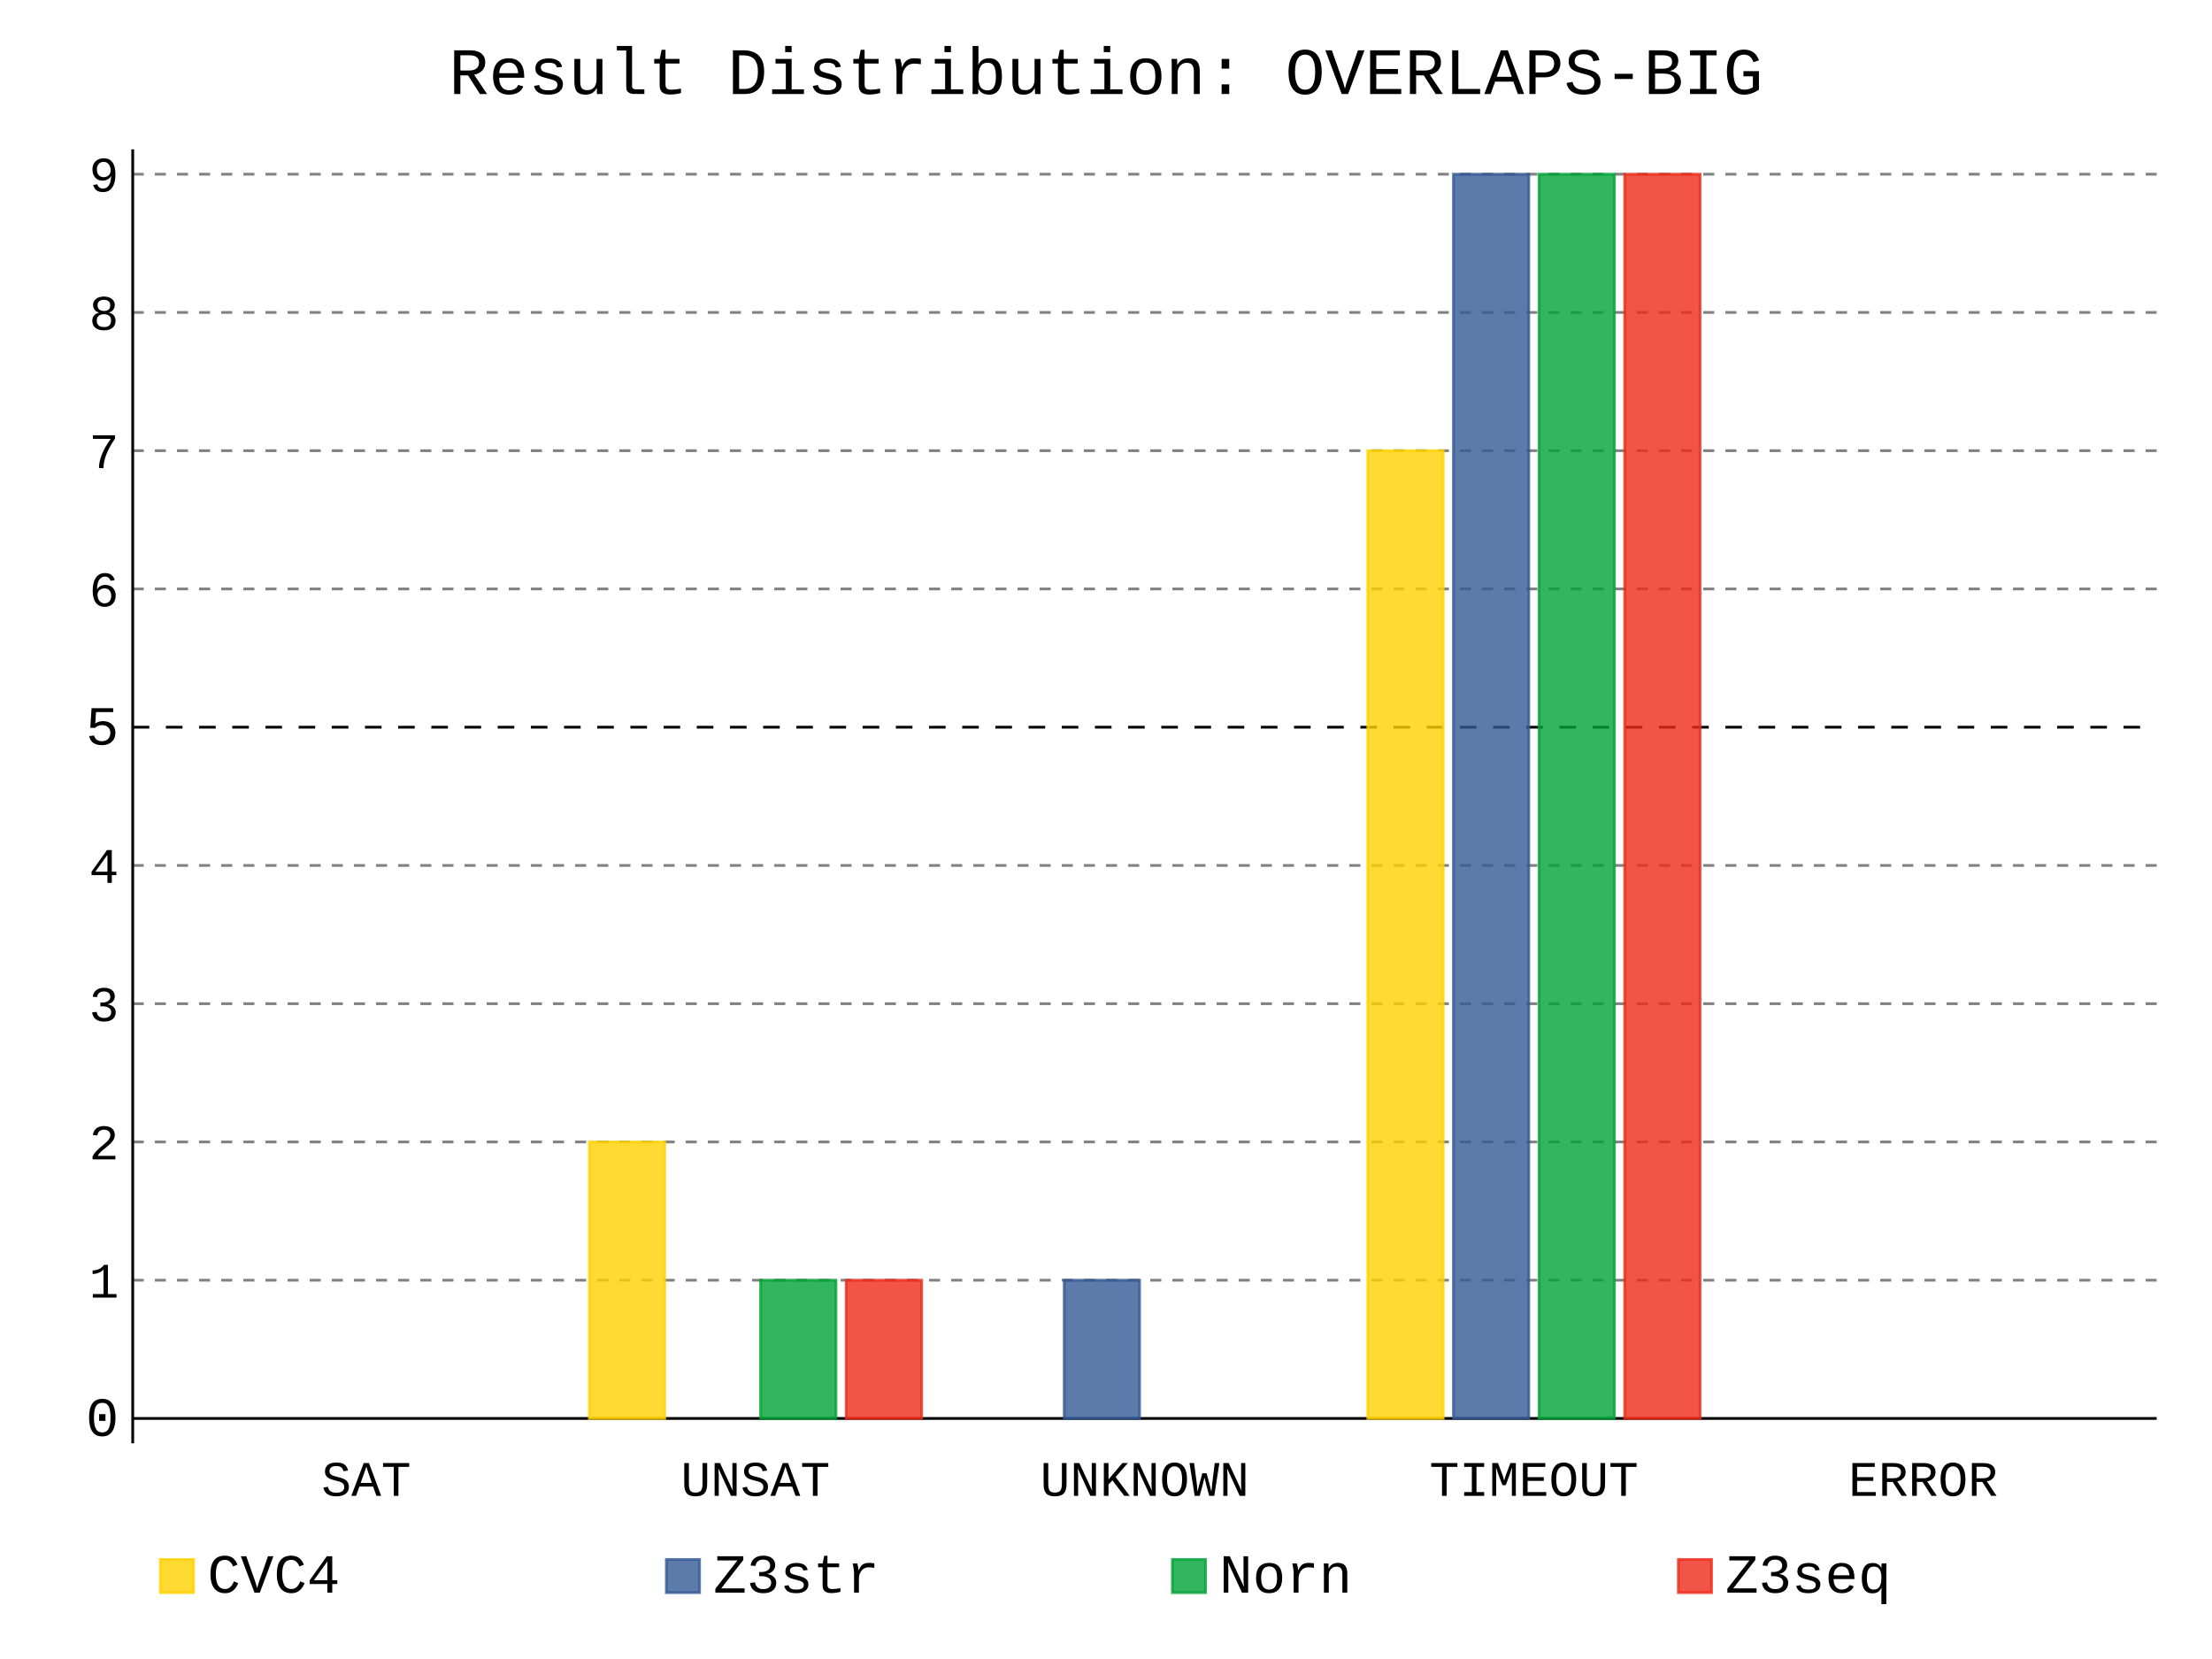
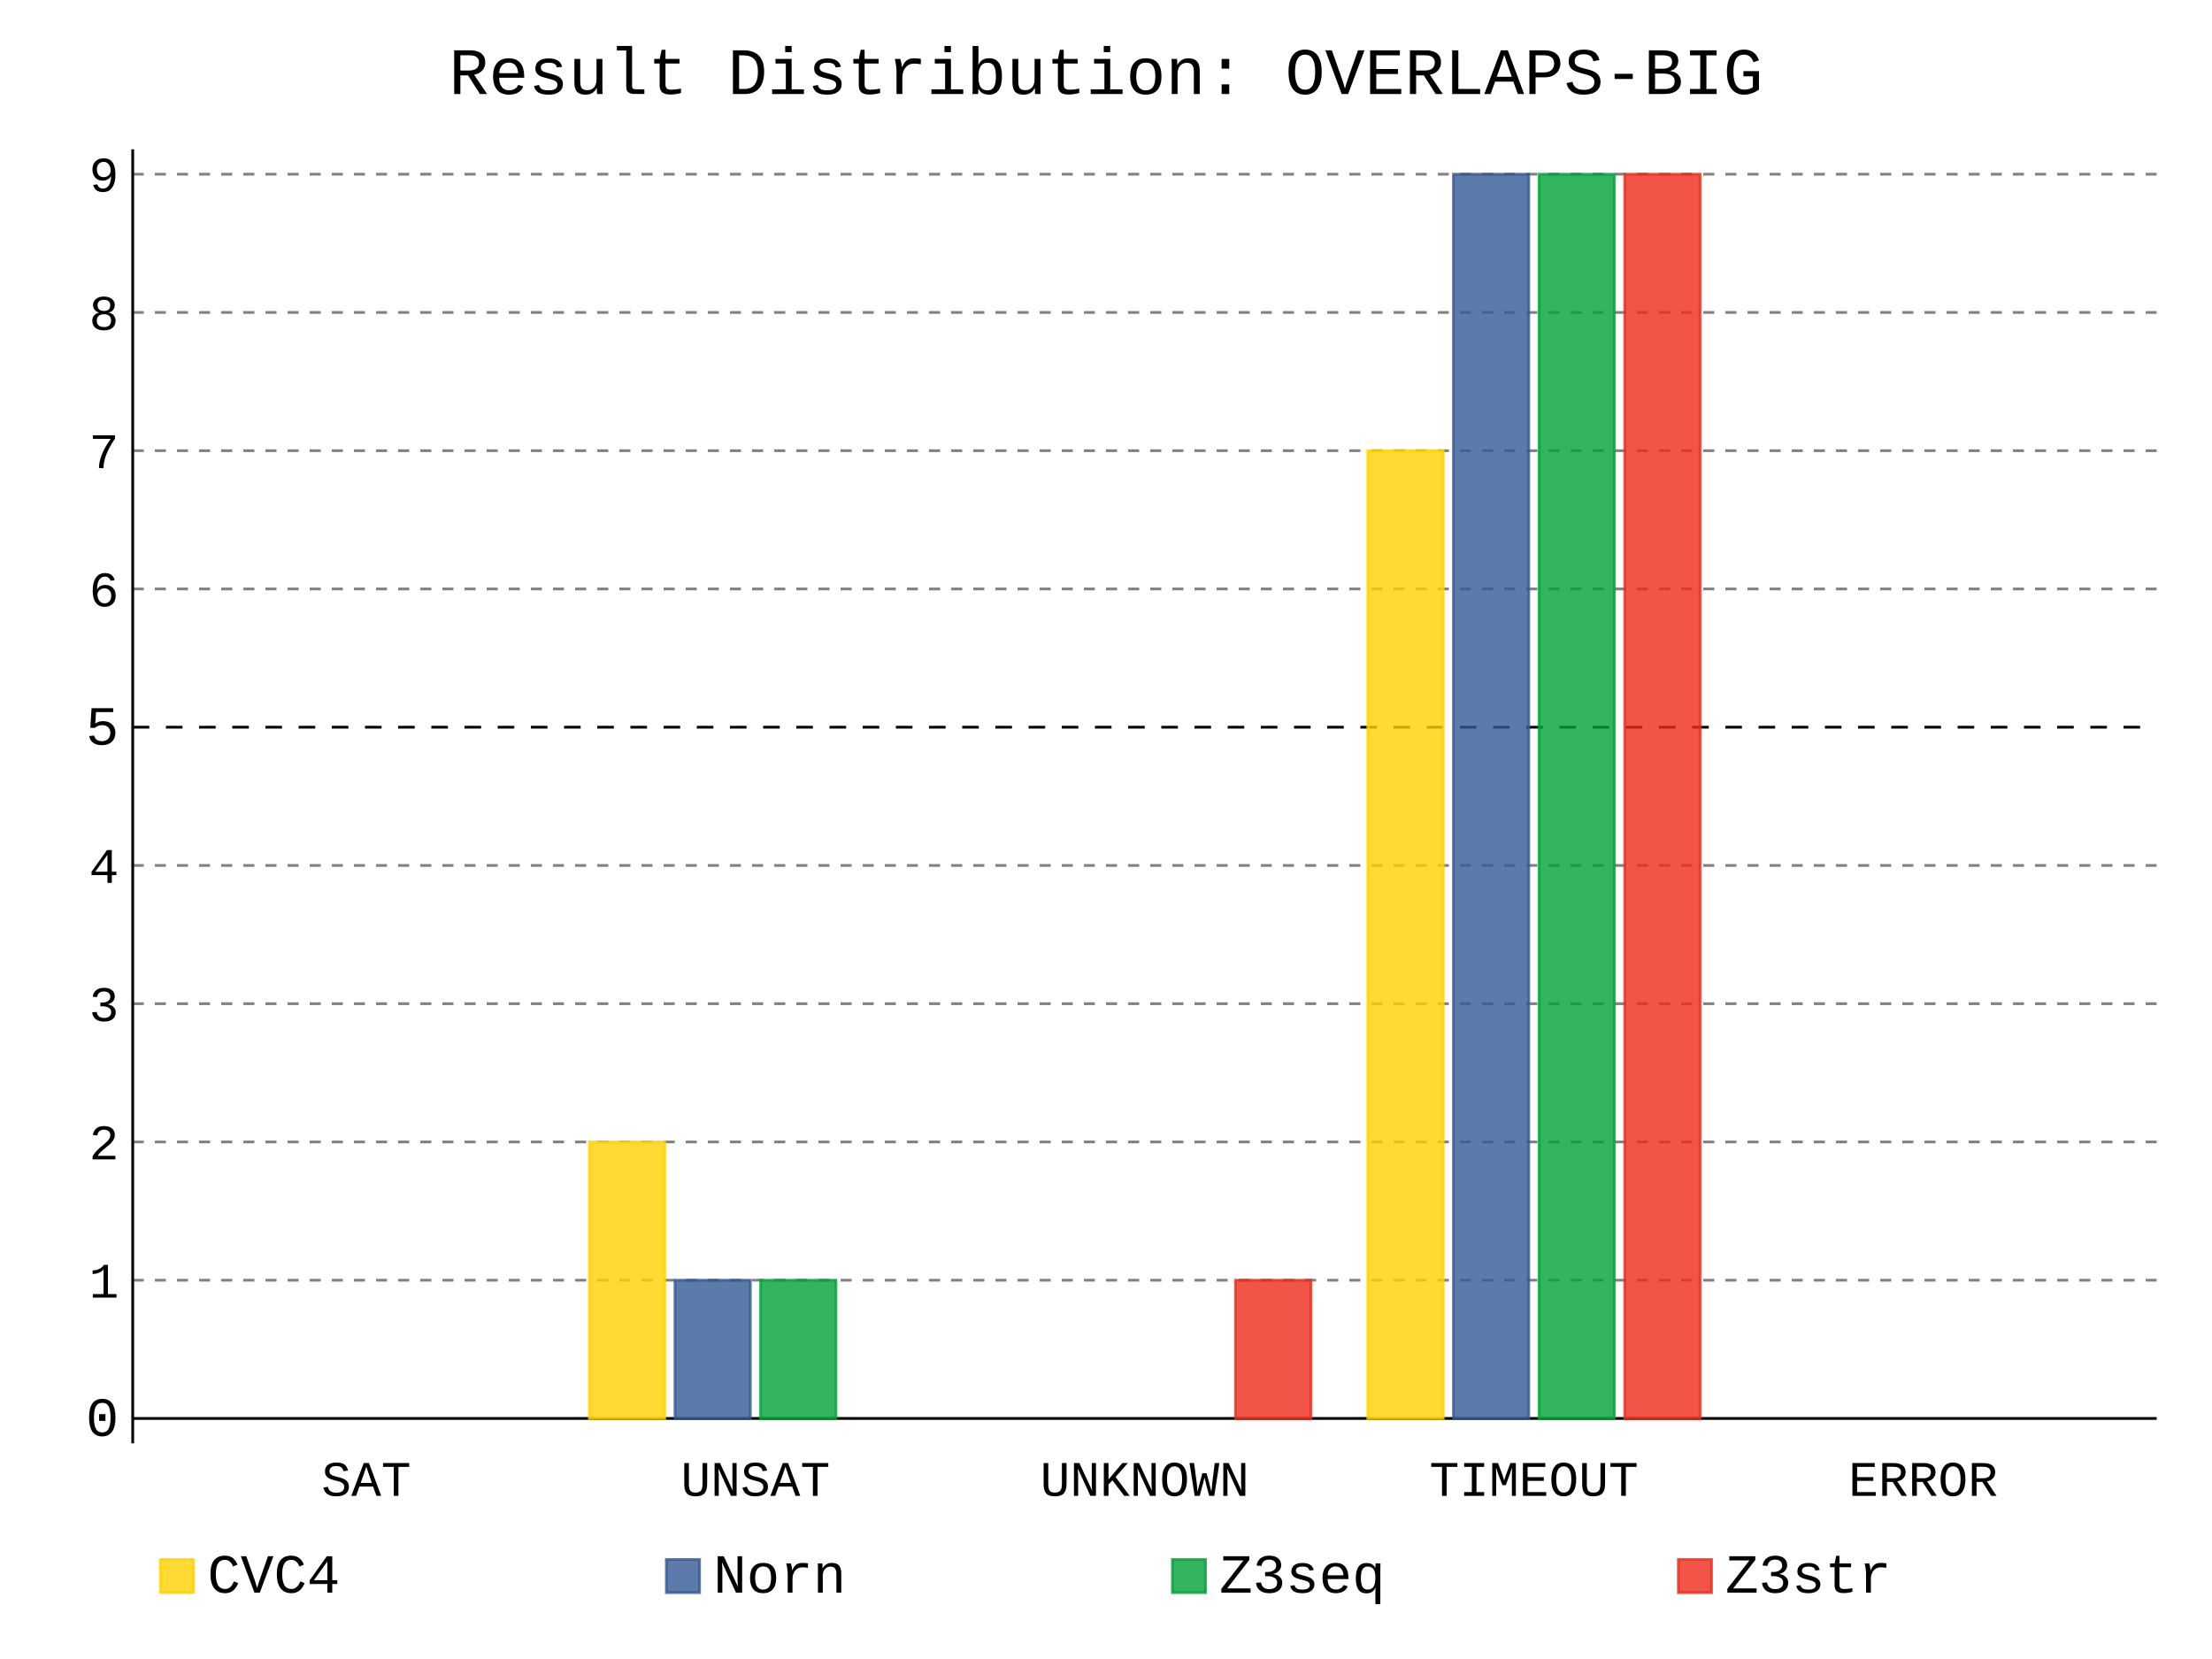
- <svg xmlns="http://www.w3.org/2000/svg" id="chart-f1417762-e672-4187-8c1b-5385ec8157cd" class="pygal-chart" viewBox="0 0 800 600">
+ <svg xmlns="http://www.w3.org/2000/svg" id="chart-34103188-55f4-4d36-b4bd-493e808a9e44" class="pygal-chart" viewBox="0 0 800 600">
  <defs>
-     <style type="text/css">#chart-f1417762-e672-4187-8c1b-5385ec8157cd{-webkit-user-select:none;-webkit-font-smoothing:antialiased;font-family:Consolas,"Liberation Mono",Menlo,Courier,monospace}#chart-f1417762-e672-4187-8c1b-5385ec8157cd .title{font-family:Consolas,"Liberation Mono",Menlo,Courier,monospace;font-size:24px}#chart-f1417762-e672-4187-8c1b-5385ec8157cd .legends .legend text{font-family:Consolas,"Liberation Mono",Menlo,Courier,monospace;font-size:20px}#chart-f1417762-e672-4187-8c1b-5385ec8157cd .axis text{font-family:Consolas,"Liberation Mono",Menlo,Courier,monospace;font-size:18px}#chart-f1417762-e672-4187-8c1b-5385ec8157cd .axis text.major{font-family:Consolas,"Liberation Mono",Menlo,Courier,monospace;font-size:20px}#chart-f1417762-e672-4187-8c1b-5385ec8157cd .text-overlay text.value{font-family:Consolas,"Liberation Mono",Menlo,Courier,monospace;font-size:22px}#chart-f1417762-e672-4187-8c1b-5385ec8157cd .text-overlay text.label{font-family:Consolas,"Liberation Mono",Menlo,Courier,monospace;font-size:20px}#chart-f1417762-e672-4187-8c1b-5385ec8157cd .tooltip{font-family:Consolas,"Liberation Mono",Menlo,Courier,monospace;font-size:20px}#chart-f1417762-e672-4187-8c1b-5385ec8157cd text.no_data{font-family:Consolas,"Liberation Mono",Menlo,Courier,monospace;font-size:64px}
- #chart-f1417762-e672-4187-8c1b-5385ec8157cd{background-color:#FFFFFF}#chart-f1417762-e672-4187-8c1b-5385ec8157cd path,#chart-f1417762-e672-4187-8c1b-5385ec8157cd line,#chart-f1417762-e672-4187-8c1b-5385ec8157cd rect,#chart-f1417762-e672-4187-8c1b-5385ec8157cd circle{-webkit-transition:100ms;-moz-transition:100ms;transition:100ms}#chart-f1417762-e672-4187-8c1b-5385ec8157cd .graph &gt; .background{fill:#FFFFFF}#chart-f1417762-e672-4187-8c1b-5385ec8157cd .plot &gt; .background{fill:#FFFFFF}#chart-f1417762-e672-4187-8c1b-5385ec8157cd .graph{fill:#000000}#chart-f1417762-e672-4187-8c1b-5385ec8157cd text.no_data{fill:#000000}#chart-f1417762-e672-4187-8c1b-5385ec8157cd .title{fill:#000000}#chart-f1417762-e672-4187-8c1b-5385ec8157cd .legends .legend text{fill:#000000}#chart-f1417762-e672-4187-8c1b-5385ec8157cd .legends .legend:hover text{fill:#000000}#chart-f1417762-e672-4187-8c1b-5385ec8157cd .axis .line{stroke:#000000}#chart-f1417762-e672-4187-8c1b-5385ec8157cd .axis .guide.line{stroke:#828282}#chart-f1417762-e672-4187-8c1b-5385ec8157cd .axis .major.line{stroke:#000000}#chart-f1417762-e672-4187-8c1b-5385ec8157cd .axis text.major{fill:#000000}#chart-f1417762-e672-4187-8c1b-5385ec8157cd .axis.y .guides:hover .guide.line,#chart-f1417762-e672-4187-8c1b-5385ec8157cd .line-graph .axis.x .guides:hover .guide.line,#chart-f1417762-e672-4187-8c1b-5385ec8157cd .stackedline-graph .axis.x .guides:hover .guide.line,#chart-f1417762-e672-4187-8c1b-5385ec8157cd .xy-graph .axis.x .guides:hover .guide.line{stroke:#000000}#chart-f1417762-e672-4187-8c1b-5385ec8157cd .axis .guides:hover text{fill:#000000}#chart-f1417762-e672-4187-8c1b-5385ec8157cd .reactive{fill-opacity:.8;stroke-opacity:.8}#chart-f1417762-e672-4187-8c1b-5385ec8157cd .ci{stroke:#000000}#chart-f1417762-e672-4187-8c1b-5385ec8157cd .reactive.active,#chart-f1417762-e672-4187-8c1b-5385ec8157cd .active .reactive{fill-opacity:.9;stroke-opacity:.9;stroke-width:4}#chart-f1417762-e672-4187-8c1b-5385ec8157cd .ci .reactive.active{stroke-width:1.5}#chart-f1417762-e672-4187-8c1b-5385ec8157cd .series text{fill:#000000}#chart-f1417762-e672-4187-8c1b-5385ec8157cd .tooltip rect{fill:#FFFFFF;stroke:#000000;-webkit-transition:opacity 100ms;-moz-transition:opacity 100ms;transition:opacity 100ms}#chart-f1417762-e672-4187-8c1b-5385ec8157cd .tooltip .label{fill:#000000}#chart-f1417762-e672-4187-8c1b-5385ec8157cd .tooltip .label{fill:#000000}#chart-f1417762-e672-4187-8c1b-5385ec8157cd .tooltip .legend{font-size:.8em;fill:#828282}#chart-f1417762-e672-4187-8c1b-5385ec8157cd .tooltip .x_label{font-size:.6em;fill:#000000}#chart-f1417762-e672-4187-8c1b-5385ec8157cd .tooltip .xlink{font-size:.5em;text-decoration:underline}#chart-f1417762-e672-4187-8c1b-5385ec8157cd .tooltip .value{font-size:1.5em}#chart-f1417762-e672-4187-8c1b-5385ec8157cd .bound{font-size:.5em}#chart-f1417762-e672-4187-8c1b-5385ec8157cd .max-value{font-size:.75em;fill:#828282}#chart-f1417762-e672-4187-8c1b-5385ec8157cd .map-element{fill:#FFFFFF;stroke:#828282 !important}#chart-f1417762-e672-4187-8c1b-5385ec8157cd .map-element .reactive{fill-opacity:inherit;stroke-opacity:inherit}#chart-f1417762-e672-4187-8c1b-5385ec8157cd .color-0,#chart-f1417762-e672-4187-8c1b-5385ec8157cd .color-0 a:visited{stroke:#FFD000;fill:#FFD000}#chart-f1417762-e672-4187-8c1b-5385ec8157cd .color-1,#chart-f1417762-e672-4187-8c1b-5385ec8157cd .color-1 a:visited{stroke:#345995;fill:#345995}#chart-f1417762-e672-4187-8c1b-5385ec8157cd .color-2,#chart-f1417762-e672-4187-8c1b-5385ec8157cd .color-2 a:visited{stroke:#01A337;fill:#01A337}#chart-f1417762-e672-4187-8c1b-5385ec8157cd .color-3,#chart-f1417762-e672-4187-8c1b-5385ec8157cd .color-3 a:visited{stroke:#ED2B1A;fill:#ED2B1A}#chart-f1417762-e672-4187-8c1b-5385ec8157cd .text-overlay .color-0 text{fill:black}#chart-f1417762-e672-4187-8c1b-5385ec8157cd .text-overlay .color-1 text{fill:black}#chart-f1417762-e672-4187-8c1b-5385ec8157cd .text-overlay .color-2 text{fill:black}#chart-f1417762-e672-4187-8c1b-5385ec8157cd .text-overlay .color-3 text{fill:black}
- #chart-f1417762-e672-4187-8c1b-5385ec8157cd text.no_data{text-anchor:middle}#chart-f1417762-e672-4187-8c1b-5385ec8157cd .guide.line{fill:none}#chart-f1417762-e672-4187-8c1b-5385ec8157cd .centered{text-anchor:middle}#chart-f1417762-e672-4187-8c1b-5385ec8157cd .title{text-anchor:middle}#chart-f1417762-e672-4187-8c1b-5385ec8157cd .legends .legend text{fill-opacity:1}#chart-f1417762-e672-4187-8c1b-5385ec8157cd .axis.x text{text-anchor:middle}#chart-f1417762-e672-4187-8c1b-5385ec8157cd .axis.x:not(.web) text[transform]{text-anchor:start}#chart-f1417762-e672-4187-8c1b-5385ec8157cd .axis.x:not(.web) text[transform].backwards{text-anchor:end}#chart-f1417762-e672-4187-8c1b-5385ec8157cd .axis.y text{text-anchor:end}#chart-f1417762-e672-4187-8c1b-5385ec8157cd .axis.y text[transform].backwards{text-anchor:start}#chart-f1417762-e672-4187-8c1b-5385ec8157cd .axis.y2 text{text-anchor:start}#chart-f1417762-e672-4187-8c1b-5385ec8157cd .axis.y2 text[transform].backwards{text-anchor:end}#chart-f1417762-e672-4187-8c1b-5385ec8157cd .axis .guide.line{stroke-dasharray:4,4}#chart-f1417762-e672-4187-8c1b-5385ec8157cd .axis .major.guide.line{stroke-dasharray:6,6}#chart-f1417762-e672-4187-8c1b-5385ec8157cd .horizontal .axis.y .guide.line,#chart-f1417762-e672-4187-8c1b-5385ec8157cd .horizontal .axis.y2 .guide.line,#chart-f1417762-e672-4187-8c1b-5385ec8157cd .vertical .axis.x .guide.line{opacity:0}#chart-f1417762-e672-4187-8c1b-5385ec8157cd .horizontal .axis.always_show .guide.line,#chart-f1417762-e672-4187-8c1b-5385ec8157cd .vertical .axis.always_show .guide.line{opacity:1 !important}#chart-f1417762-e672-4187-8c1b-5385ec8157cd .axis.y .guides:hover .guide.line,#chart-f1417762-e672-4187-8c1b-5385ec8157cd .axis.y2 .guides:hover .guide.line,#chart-f1417762-e672-4187-8c1b-5385ec8157cd .axis.x .guides:hover .guide.line{opacity:1}#chart-f1417762-e672-4187-8c1b-5385ec8157cd .axis .guides:hover text{opacity:1}#chart-f1417762-e672-4187-8c1b-5385ec8157cd .nofill{fill:none}#chart-f1417762-e672-4187-8c1b-5385ec8157cd .subtle-fill{fill-opacity:.2}#chart-f1417762-e672-4187-8c1b-5385ec8157cd .dot{stroke-width:1px;fill-opacity:1}#chart-f1417762-e672-4187-8c1b-5385ec8157cd .dot.active{stroke-width:5px}#chart-f1417762-e672-4187-8c1b-5385ec8157cd .dot.negative{fill:transparent}#chart-f1417762-e672-4187-8c1b-5385ec8157cd text,#chart-f1417762-e672-4187-8c1b-5385ec8157cd tspan{stroke:none !important}#chart-f1417762-e672-4187-8c1b-5385ec8157cd .series text.active{opacity:1}#chart-f1417762-e672-4187-8c1b-5385ec8157cd .tooltip rect{fill-opacity:.95;stroke-width:.5}#chart-f1417762-e672-4187-8c1b-5385ec8157cd .tooltip text{fill-opacity:1}#chart-f1417762-e672-4187-8c1b-5385ec8157cd .showable{visibility:hidden}#chart-f1417762-e672-4187-8c1b-5385ec8157cd .showable.shown{visibility:visible}#chart-f1417762-e672-4187-8c1b-5385ec8157cd .gauge-background{fill:rgba(229,229,229,1);stroke:none}#chart-f1417762-e672-4187-8c1b-5385ec8157cd .bg-lines{stroke:#FFFFFF;stroke-width:2px}</style>
+     <style type="text/css">#chart-34103188-55f4-4d36-b4bd-493e808a9e44{-webkit-user-select:none;-webkit-font-smoothing:antialiased;font-family:Consolas,"Liberation Mono",Menlo,Courier,monospace}#chart-34103188-55f4-4d36-b4bd-493e808a9e44 .title{font-family:Consolas,"Liberation Mono",Menlo,Courier,monospace;font-size:24px}#chart-34103188-55f4-4d36-b4bd-493e808a9e44 .legends .legend text{font-family:Consolas,"Liberation Mono",Menlo,Courier,monospace;font-size:20px}#chart-34103188-55f4-4d36-b4bd-493e808a9e44 .axis text{font-family:Consolas,"Liberation Mono",Menlo,Courier,monospace;font-size:18px}#chart-34103188-55f4-4d36-b4bd-493e808a9e44 .axis text.major{font-family:Consolas,"Liberation Mono",Menlo,Courier,monospace;font-size:20px}#chart-34103188-55f4-4d36-b4bd-493e808a9e44 .text-overlay text.value{font-family:Consolas,"Liberation Mono",Menlo,Courier,monospace;font-size:22px}#chart-34103188-55f4-4d36-b4bd-493e808a9e44 .text-overlay text.label{font-family:Consolas,"Liberation Mono",Menlo,Courier,monospace;font-size:20px}#chart-34103188-55f4-4d36-b4bd-493e808a9e44 .tooltip{font-family:Consolas,"Liberation Mono",Menlo,Courier,monospace;font-size:20px}#chart-34103188-55f4-4d36-b4bd-493e808a9e44 text.no_data{font-family:Consolas,"Liberation Mono",Menlo,Courier,monospace;font-size:64px}
+ #chart-34103188-55f4-4d36-b4bd-493e808a9e44{background-color:#FFFFFF}#chart-34103188-55f4-4d36-b4bd-493e808a9e44 path,#chart-34103188-55f4-4d36-b4bd-493e808a9e44 line,#chart-34103188-55f4-4d36-b4bd-493e808a9e44 rect,#chart-34103188-55f4-4d36-b4bd-493e808a9e44 circle{-webkit-transition:100ms;-moz-transition:100ms;transition:100ms}#chart-34103188-55f4-4d36-b4bd-493e808a9e44 .graph &gt; .background{fill:#FFFFFF}#chart-34103188-55f4-4d36-b4bd-493e808a9e44 .plot &gt; .background{fill:#FFFFFF}#chart-34103188-55f4-4d36-b4bd-493e808a9e44 .graph{fill:#000000}#chart-34103188-55f4-4d36-b4bd-493e808a9e44 text.no_data{fill:#000000}#chart-34103188-55f4-4d36-b4bd-493e808a9e44 .title{fill:#000000}#chart-34103188-55f4-4d36-b4bd-493e808a9e44 .legends .legend text{fill:#000000}#chart-34103188-55f4-4d36-b4bd-493e808a9e44 .legends .legend:hover text{fill:#000000}#chart-34103188-55f4-4d36-b4bd-493e808a9e44 .axis .line{stroke:#000000}#chart-34103188-55f4-4d36-b4bd-493e808a9e44 .axis .guide.line{stroke:#828282}#chart-34103188-55f4-4d36-b4bd-493e808a9e44 .axis .major.line{stroke:#000000}#chart-34103188-55f4-4d36-b4bd-493e808a9e44 .axis text.major{fill:#000000}#chart-34103188-55f4-4d36-b4bd-493e808a9e44 .axis.y .guides:hover .guide.line,#chart-34103188-55f4-4d36-b4bd-493e808a9e44 .line-graph .axis.x .guides:hover .guide.line,#chart-34103188-55f4-4d36-b4bd-493e808a9e44 .stackedline-graph .axis.x .guides:hover .guide.line,#chart-34103188-55f4-4d36-b4bd-493e808a9e44 .xy-graph .axis.x .guides:hover .guide.line{stroke:#000000}#chart-34103188-55f4-4d36-b4bd-493e808a9e44 .axis .guides:hover text{fill:#000000}#chart-34103188-55f4-4d36-b4bd-493e808a9e44 .reactive{fill-opacity:.8;stroke-opacity:.8}#chart-34103188-55f4-4d36-b4bd-493e808a9e44 .ci{stroke:#000000}#chart-34103188-55f4-4d36-b4bd-493e808a9e44 .reactive.active,#chart-34103188-55f4-4d36-b4bd-493e808a9e44 .active .reactive{fill-opacity:.9;stroke-opacity:.9;stroke-width:4}#chart-34103188-55f4-4d36-b4bd-493e808a9e44 .ci .reactive.active{stroke-width:1.5}#chart-34103188-55f4-4d36-b4bd-493e808a9e44 .series text{fill:#000000}#chart-34103188-55f4-4d36-b4bd-493e808a9e44 .tooltip rect{fill:#FFFFFF;stroke:#000000;-webkit-transition:opacity 100ms;-moz-transition:opacity 100ms;transition:opacity 100ms}#chart-34103188-55f4-4d36-b4bd-493e808a9e44 .tooltip .label{fill:#000000}#chart-34103188-55f4-4d36-b4bd-493e808a9e44 .tooltip .label{fill:#000000}#chart-34103188-55f4-4d36-b4bd-493e808a9e44 .tooltip .legend{font-size:.8em;fill:#828282}#chart-34103188-55f4-4d36-b4bd-493e808a9e44 .tooltip .x_label{font-size:.6em;fill:#000000}#chart-34103188-55f4-4d36-b4bd-493e808a9e44 .tooltip .xlink{font-size:.5em;text-decoration:underline}#chart-34103188-55f4-4d36-b4bd-493e808a9e44 .tooltip .value{font-size:1.5em}#chart-34103188-55f4-4d36-b4bd-493e808a9e44 .bound{font-size:.5em}#chart-34103188-55f4-4d36-b4bd-493e808a9e44 .max-value{font-size:.75em;fill:#828282}#chart-34103188-55f4-4d36-b4bd-493e808a9e44 .map-element{fill:#FFFFFF;stroke:#828282 !important}#chart-34103188-55f4-4d36-b4bd-493e808a9e44 .map-element .reactive{fill-opacity:inherit;stroke-opacity:inherit}#chart-34103188-55f4-4d36-b4bd-493e808a9e44 .color-0,#chart-34103188-55f4-4d36-b4bd-493e808a9e44 .color-0 a:visited{stroke:#FFD000;fill:#FFD000}#chart-34103188-55f4-4d36-b4bd-493e808a9e44 .color-1,#chart-34103188-55f4-4d36-b4bd-493e808a9e44 .color-1 a:visited{stroke:#345995;fill:#345995}#chart-34103188-55f4-4d36-b4bd-493e808a9e44 .color-2,#chart-34103188-55f4-4d36-b4bd-493e808a9e44 .color-2 a:visited{stroke:#01A337;fill:#01A337}#chart-34103188-55f4-4d36-b4bd-493e808a9e44 .color-3,#chart-34103188-55f4-4d36-b4bd-493e808a9e44 .color-3 a:visited{stroke:#ED2B1A;fill:#ED2B1A}#chart-34103188-55f4-4d36-b4bd-493e808a9e44 .text-overlay .color-0 text{fill:black}#chart-34103188-55f4-4d36-b4bd-493e808a9e44 .text-overlay .color-1 text{fill:black}#chart-34103188-55f4-4d36-b4bd-493e808a9e44 .text-overlay .color-2 text{fill:black}#chart-34103188-55f4-4d36-b4bd-493e808a9e44 .text-overlay .color-3 text{fill:black}
+ #chart-34103188-55f4-4d36-b4bd-493e808a9e44 text.no_data{text-anchor:middle}#chart-34103188-55f4-4d36-b4bd-493e808a9e44 .guide.line{fill:none}#chart-34103188-55f4-4d36-b4bd-493e808a9e44 .centered{text-anchor:middle}#chart-34103188-55f4-4d36-b4bd-493e808a9e44 .title{text-anchor:middle}#chart-34103188-55f4-4d36-b4bd-493e808a9e44 .legends .legend text{fill-opacity:1}#chart-34103188-55f4-4d36-b4bd-493e808a9e44 .axis.x text{text-anchor:middle}#chart-34103188-55f4-4d36-b4bd-493e808a9e44 .axis.x:not(.web) text[transform]{text-anchor:start}#chart-34103188-55f4-4d36-b4bd-493e808a9e44 .axis.x:not(.web) text[transform].backwards{text-anchor:end}#chart-34103188-55f4-4d36-b4bd-493e808a9e44 .axis.y text{text-anchor:end}#chart-34103188-55f4-4d36-b4bd-493e808a9e44 .axis.y text[transform].backwards{text-anchor:start}#chart-34103188-55f4-4d36-b4bd-493e808a9e44 .axis.y2 text{text-anchor:start}#chart-34103188-55f4-4d36-b4bd-493e808a9e44 .axis.y2 text[transform].backwards{text-anchor:end}#chart-34103188-55f4-4d36-b4bd-493e808a9e44 .axis .guide.line{stroke-dasharray:4,4}#chart-34103188-55f4-4d36-b4bd-493e808a9e44 .axis .major.guide.line{stroke-dasharray:6,6}#chart-34103188-55f4-4d36-b4bd-493e808a9e44 .horizontal .axis.y .guide.line,#chart-34103188-55f4-4d36-b4bd-493e808a9e44 .horizontal .axis.y2 .guide.line,#chart-34103188-55f4-4d36-b4bd-493e808a9e44 .vertical .axis.x .guide.line{opacity:0}#chart-34103188-55f4-4d36-b4bd-493e808a9e44 .horizontal .axis.always_show .guide.line,#chart-34103188-55f4-4d36-b4bd-493e808a9e44 .vertical .axis.always_show .guide.line{opacity:1 !important}#chart-34103188-55f4-4d36-b4bd-493e808a9e44 .axis.y .guides:hover .guide.line,#chart-34103188-55f4-4d36-b4bd-493e808a9e44 .axis.y2 .guides:hover .guide.line,#chart-34103188-55f4-4d36-b4bd-493e808a9e44 .axis.x .guides:hover .guide.line{opacity:1}#chart-34103188-55f4-4d36-b4bd-493e808a9e44 .axis .guides:hover text{opacity:1}#chart-34103188-55f4-4d36-b4bd-493e808a9e44 .nofill{fill:none}#chart-34103188-55f4-4d36-b4bd-493e808a9e44 .subtle-fill{fill-opacity:.2}#chart-34103188-55f4-4d36-b4bd-493e808a9e44 .dot{stroke-width:1px;fill-opacity:1}#chart-34103188-55f4-4d36-b4bd-493e808a9e44 .dot.active{stroke-width:5px}#chart-34103188-55f4-4d36-b4bd-493e808a9e44 .dot.negative{fill:transparent}#chart-34103188-55f4-4d36-b4bd-493e808a9e44 text,#chart-34103188-55f4-4d36-b4bd-493e808a9e44 tspan{stroke:none !important}#chart-34103188-55f4-4d36-b4bd-493e808a9e44 .series text.active{opacity:1}#chart-34103188-55f4-4d36-b4bd-493e808a9e44 .tooltip rect{fill-opacity:.95;stroke-width:.5}#chart-34103188-55f4-4d36-b4bd-493e808a9e44 .tooltip text{fill-opacity:1}#chart-34103188-55f4-4d36-b4bd-493e808a9e44 .showable{visibility:hidden}#chart-34103188-55f4-4d36-b4bd-493e808a9e44 .showable.shown{visibility:visible}#chart-34103188-55f4-4d36-b4bd-493e808a9e44 .gauge-background{fill:rgba(229,229,229,1);stroke:none}#chart-34103188-55f4-4d36-b4bd-493e808a9e44 .bg-lines{stroke:#FFFFFF;stroke-width:2px}</style>
  </defs>
  <g class="graph bar-graph vertical">
    <rect class="background" height="600" width="800" x="0" y="0" />
    <g class="plot" transform="translate(48, 54)">
      <rect class="background" height="468.0" width="732" x="0" y="0" />
      <g class="axis y always_show">
        <g class="guides">
          <path class="axis major line" d="M0 459 h732" />
          <text class="major" x="-5" y="465.3">0</text>
        </g>
        <g class="guides">
          <path class="guide line" d="M0 409 h732" />
          <text class="" x="-5" y="415.3">1</text>
        </g>
        <g class="guides">
          <path class="guide line" d="M0 359 h732" />
          <text class="" x="-5" y="365.3">2</text>
        </g>
        <g class="guides">
          <path class="guide line" d="M0 309 h732" />
          <text class="" x="-5" y="315.3">3</text>
        </g>
        <g class="guides">
          <path class="guide line" d="M0 259 h732" />
          <text class="" x="-5" y="265.3">4</text>
        </g>
        <g class="guides">
          <path class="major guide line" d="M0 209 h732" />
          <text class="major" x="-5" y="215.3">5</text>
        </g>
        <g class="guides">
          <path class="guide line" d="M0 159 h732" />
          <text class="" x="-5" y="165.3">6</text>
        </g>
        <g class="guides">
          <path class="guide line" d="M0 109 h732" />
          <text class="" x="-5" y="115.3">7</text>
        </g>
        <g class="guides">
          <path class="guide line" d="M0 59 h732" />
          <text class="" x="-5" y="65.3">8</text>
        </g>
        <g class="guides">
          <path class="guide line" d="M0 9 h732" />
          <text class="" x="-5" y="15.3">9</text>
        </g>
      </g>
      <g class="axis x">
        <path class="line" d="M0 0 v468" />
        <g class="guides">
          <path class="guide line" d="M84.462 0 v468" />
          <text class="" x="84.462" y="487.0">SAT</text>
        </g>
        <g class="guides">
          <path class="guide line" d="M225.231 0 v468" />
          <text class="" x="225.231" y="487.0">UNSAT</text>
        </g>
        <g class="guides">
          <path class="guide line" d="M366 0 v468" />
          <text class="" x="366.0" y="487.0">UNKNOWN</text>
        </g>
        <g class="guides">
          <path class="guide line" d="M506.769 0 v468" />
          <text class="" x="506.769" y="487.0">TIMEOUT</text>
        </g>
        <g class="guides">
          <path class="guide line" d="M647.538 0 v468" />
          <text class="" x="647.538" y="487.0">ERROR</text>
        </g>
      </g>
      <g class="series serie-0 color-0">
        <g class="bars">
          <g class="bar">
            <rect class="rect reactive tooltip-trigger" height="0.0" rx="0" ry="0" width="27.253" x="24.381" y="459.0" />
          </g>
          <g class="bar">
            <rect class="rect reactive tooltip-trigger" height="100.0" rx="0" ry="0" width="27.253" x="165.15" y="359.0" />
          </g>
          <g class="bar">
            <rect class="rect reactive tooltip-trigger" height="0.0" rx="0" ry="0" width="27.253" x="305.92" y="459.0" />
          </g>
          <g class="bar">
            <rect class="rect reactive tooltip-trigger" height="350.0" rx="0" ry="0" width="27.253" x="446.689" y="109.0" />
          </g>
          <g class="bar">
            <rect class="rect reactive tooltip-trigger" height="0.0" rx="0" ry="0" width="27.253" x="587.458" y="459.0" />
          </g>
        </g>
      </g>
      <g class="series serie-1 color-1">
        <g class="bars">
          <g class="bar">
            <rect class="rect reactive tooltip-trigger" height="0.0" rx="0" ry="0" width="27.253" x="55.35" y="459.0" />
          </g>
          <g class="bar">
-             <rect class="rect reactive tooltip-trigger" height="0.0" rx="0" ry="0" width="27.253" x="196.12" y="459.0" />
+             <rect class="rect reactive tooltip-trigger" height="50.0" rx="0" ry="0" width="27.253" x="196.12" y="409.0" />
          </g>
          <g class="bar">
-             <rect class="rect reactive tooltip-trigger" height="50.0" rx="0" ry="0" width="27.253" x="336.889" y="409.0" />
+             <rect class="rect reactive tooltip-trigger" height="0.0" rx="0" ry="0" width="27.253" x="336.889" y="459.0" />
          </g>
          <g class="bar">
            <rect class="rect reactive tooltip-trigger" height="450.0" rx="0" ry="0" width="27.253" x="477.658" y="9.0" />
          </g>
          <g class="bar">
            <rect class="rect reactive tooltip-trigger" height="0.0" rx="0" ry="0" width="27.253" x="618.427" y="459.0" />
          </g>
        </g>
      </g>
      <g class="series serie-2 color-2">
        <g class="bars">
          <g class="bar">
            <rect class="rect reactive tooltip-trigger" height="0.0" rx="0" ry="0" width="27.253" x="86.32" y="459.0" />
          </g>
          <g class="bar">
            <rect class="rect reactive tooltip-trigger" height="50.0" rx="0" ry="0" width="27.253" x="227.089" y="409.0" />
          </g>
          <g class="bar">
            <rect class="rect reactive tooltip-trigger" height="0.0" rx="0" ry="0" width="27.253" x="367.858" y="459.0" />
          </g>
          <g class="bar">
            <rect class="rect reactive tooltip-trigger" height="450.0" rx="0" ry="0" width="27.253" x="508.627" y="9.0" />
          </g>
          <g class="bar">
            <rect class="rect reactive tooltip-trigger" height="0.0" rx="0" ry="0" width="27.253" x="649.397" y="459.0" />
          </g>
        </g>
      </g>
      <g class="series serie-3 color-3">
        <g class="bars">
          <g class="bar">
            <rect class="rect reactive tooltip-trigger" height="0.0" rx="0" ry="0" width="27.253" x="117.289" y="459.0" />
          </g>
          <g class="bar">
-             <rect class="rect reactive tooltip-trigger" height="50.0" rx="0" ry="0" width="27.253" x="258.058" y="409.0" />
+             <rect class="rect reactive tooltip-trigger" height="0.0" rx="0" ry="0" width="27.253" x="258.058" y="459.0" />
          </g>
          <g class="bar">
-             <rect class="rect reactive tooltip-trigger" height="0.0" rx="0" ry="0" width="27.253" x="398.827" y="459.0" />
+             <rect class="rect reactive tooltip-trigger" height="50.0" rx="0" ry="0" width="27.253" x="398.827" y="409.0" />
          </g>
          <g class="bar">
            <rect class="rect reactive tooltip-trigger" height="450.0" rx="0" ry="0" width="27.253" x="539.597" y="9.0" />
          </g>
          <g class="bar">
            <rect class="rect reactive tooltip-trigger" height="0.0" rx="0" ry="0" width="27.253" x="680.366" y="459.0" />
          </g>
        </g>
      </g>
    </g>
    <g class="titles">
      <text class="title plot_title" x="400.0" y="34">Result Distribution: OVERLAPS-BIG</text>
    </g>
    <g class="plot overlay" transform="translate(48, 54)">
      <g class="series serie-0 color-0" />
      <g class="series serie-1 color-1" />
      <g class="series serie-2 color-2" />
      <g class="series serie-3 color-3" />
    </g>
    <g class="plot text-overlay" transform="translate(48, 54)">
      <g class="series serie-0 color-0" />
      <g class="series serie-1 color-1" />
      <g class="series serie-2 color-2" />
      <g class="series serie-3 color-3" />
    </g>
    <g class="plot tooltip-overlay" transform="translate(48, 54)">
      <g class="tooltip" style="opacity: 0" transform="translate(0 0)">
        <rect class="tooltip-box" height="0" rx="10" ry="10" width="0" />
        <g class="text" />
      </g>
    </g>
    <g class="legends" transform="translate(58, 560)">
      <g class="legend reactive activate-serie" id="activate-serie-0">
        <rect class="color-0 reactive" height="12" width="12" x="0.0" y="4.0" />
        <text x="17.0" y="16.0">CVC4</text>
      </g>
      <g class="legend reactive activate-serie" id="activate-serie-1">
        <rect class="color-1 reactive" height="12" width="12" x="183.0" y="4.0" />
-         <text x="200.0" y="16.0">Z3str</text>
+         <text x="200.0" y="16.0">Norn</text>
      </g>
      <g class="legend reactive activate-serie" id="activate-serie-2">
        <rect class="color-2 reactive" height="12" width="12" x="366.0" y="4.0" />
-         <text x="383.0" y="16.0">Norn</text>
+         <text x="383.0" y="16.0">Z3seq</text>
      </g>
      <g class="legend reactive activate-serie" id="activate-serie-3">
        <rect class="color-3 reactive" height="12" width="12" x="549.0" y="4.0" />
-         <text x="566.0" y="16.0">Z3seq</text>
+         <text x="566.0" y="16.0">Z3str</text>
      </g>
    </g>
  </g>
</svg>
